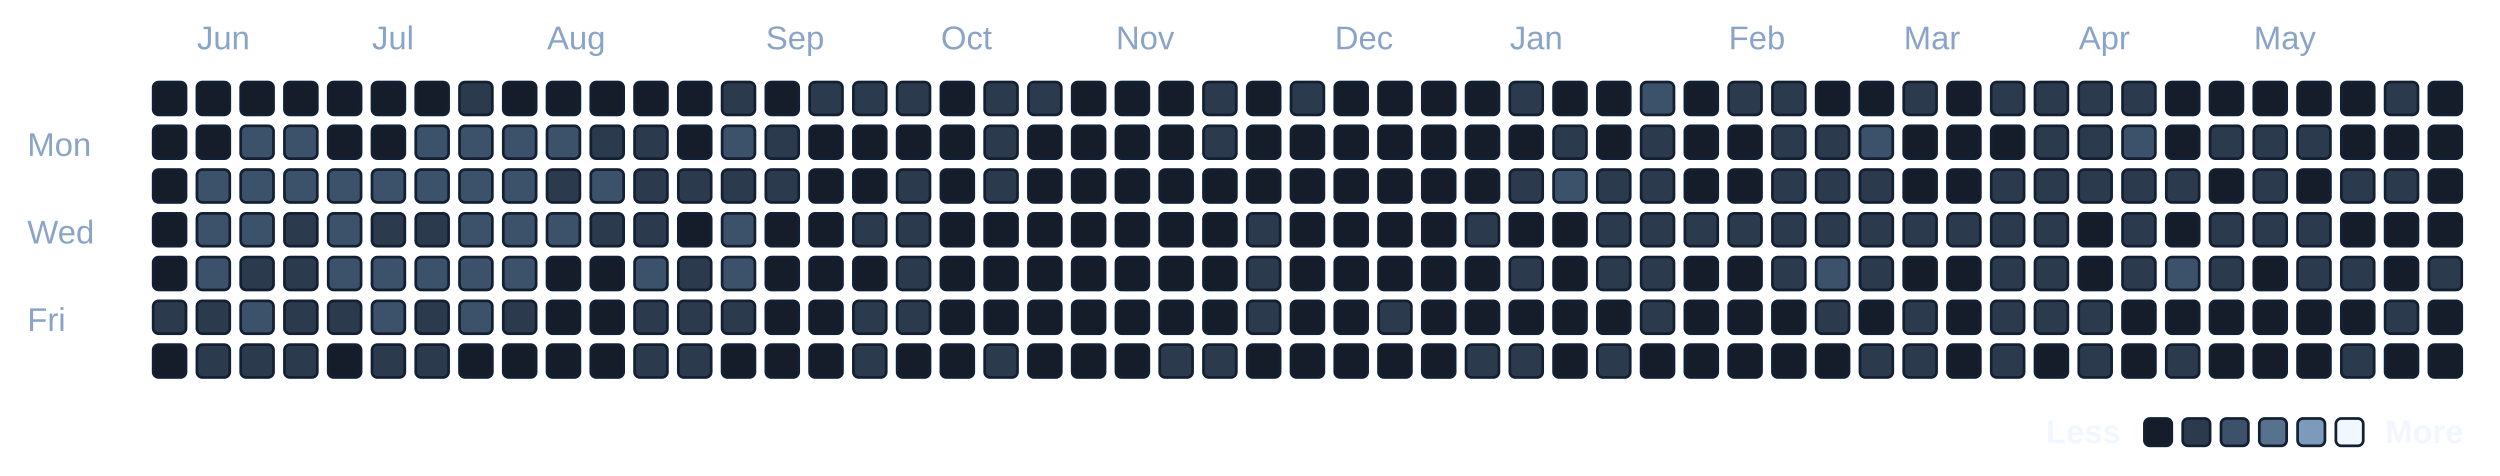
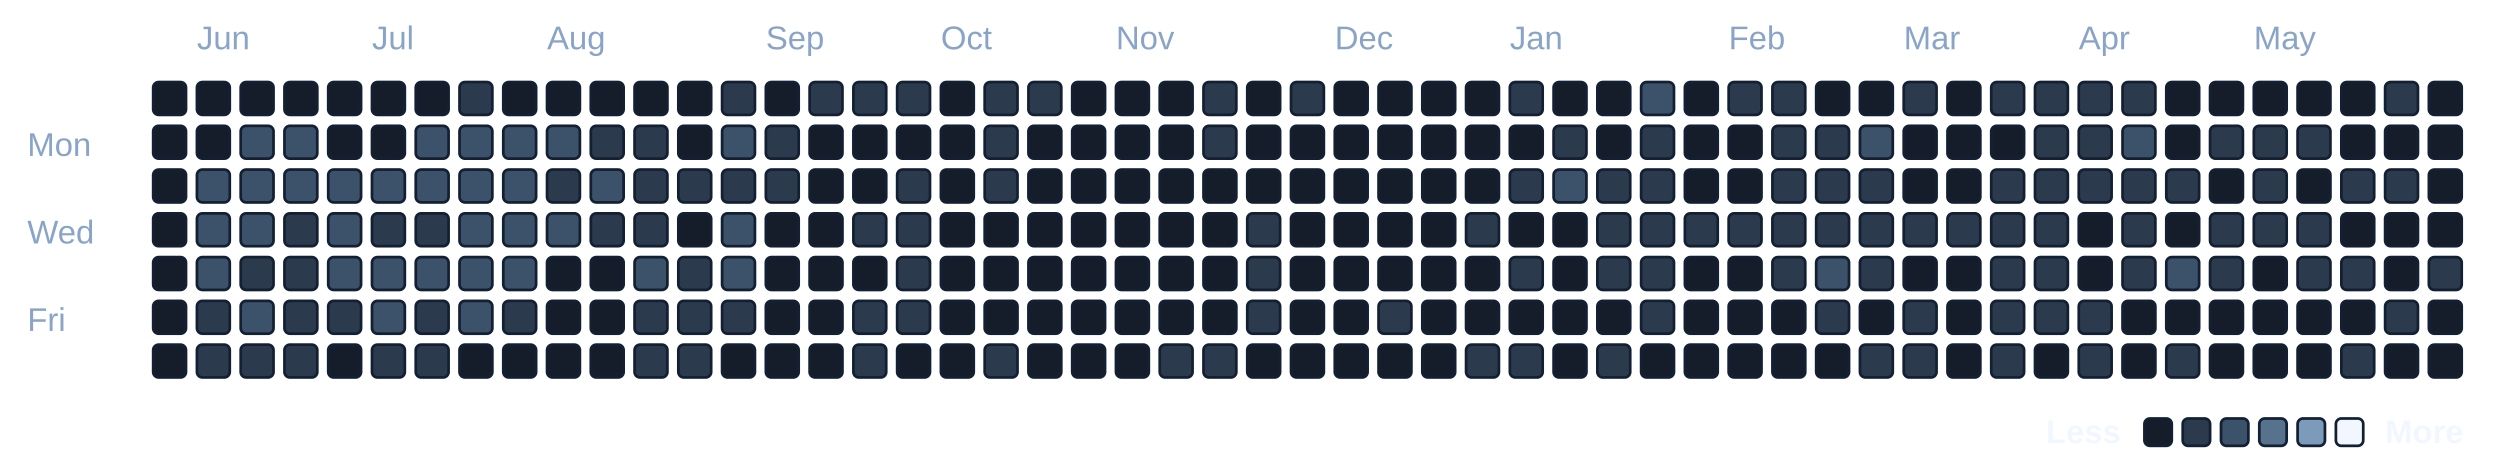
<svg xmlns="http://www.w3.org/2000/svg" baseProfile="tiny" height="174" version="1.2" width="914">
  <defs />
  <text fill="#8AA4C8" font-family="Segoe UI, Arial, sans-serif" font-size="12px" x="72" y="18">Jun</text>
  <text fill="#8AA4C8" font-family="Segoe UI, Arial, sans-serif" font-size="12px" x="136" y="18">Jul</text>
  <text fill="#8AA4C8" font-family="Segoe UI, Arial, sans-serif" font-size="12px" x="200" y="18">Aug</text>
  <text fill="#8AA4C8" font-family="Segoe UI, Arial, sans-serif" font-size="12px" x="280" y="18">Sep</text>
  <text fill="#8AA4C8" font-family="Segoe UI, Arial, sans-serif" font-size="12px" x="344" y="18">Oct</text>
  <text fill="#8AA4C8" font-family="Segoe UI, Arial, sans-serif" font-size="12px" x="408" y="18">Nov</text>
  <text fill="#8AA4C8" font-family="Segoe UI, Arial, sans-serif" font-size="12px" x="488" y="18">Dec</text>
  <text fill="#8AA4C8" font-family="Segoe UI, Arial, sans-serif" font-size="12px" x="552" y="18">Jan</text>
  <text fill="#8AA4C8" font-family="Segoe UI, Arial, sans-serif" font-size="12px" x="632" y="18">Feb</text>
  <text fill="#8AA4C8" font-family="Segoe UI, Arial, sans-serif" font-size="12px" x="696" y="18">Mar</text>
  <text fill="#8AA4C8" font-family="Segoe UI, Arial, sans-serif" font-size="12px" x="760" y="18">Apr</text>
  <text fill="#8AA4C8" font-family="Segoe UI, Arial, sans-serif" font-size="12px" x="824" y="18">May</text>
  <text fill="#8AA4C8" font-family="Segoe UI, Arial, sans-serif" font-size="12px" x="10" y="57">Mon</text>
  <text fill="#8AA4C8" font-family="Segoe UI, Arial, sans-serif" font-size="12px" x="10" y="89">Wed</text>
  <text fill="#8AA4C8" font-family="Segoe UI, Arial, sans-serif" font-size="12px" x="10" y="121">Fri</text>
  <rect fill="#151D2B" height="12" rx="2" ry="2" stroke="#132033" stroke-width="1" width="12" x="56" y="30" />
  <rect fill="#151D2B" height="12" rx="2" ry="2" stroke="#132033" stroke-width="1" width="12" x="56" y="46" />
  <rect fill="#151D2B" height="12" rx="2" ry="2" stroke="#132033" stroke-width="1" width="12" x="56" y="62" />
  <rect fill="#151D2B" height="12" rx="2" ry="2" stroke="#132033" stroke-width="1" width="12" x="56" y="78" />
  <rect fill="#151D2B" height="12" rx="2" ry="2" stroke="#132033" stroke-width="1" width="12" x="56" y="94" />
-   <rect fill="#2B3A4C" height="12" rx="2" ry="2" stroke="#132033" stroke-width="1" width="12" x="56" y="110" />
+   <rect fill="#151D2B" height="12" rx="2" ry="2" stroke="#132033" stroke-width="1" width="12" x="56" y="110" />
  <rect fill="#151D2B" height="12" rx="2" ry="2" stroke="#132033" stroke-width="1" width="12" x="56" y="126" />
  <rect fill="#151D2B" height="12" rx="2" ry="2" stroke="#132033" stroke-width="1" width="12" x="72" y="30" />
  <rect fill="#151D2B" height="12" rx="2" ry="2" stroke="#132033" stroke-width="1" width="12" x="72" y="46" />
  <rect fill="#3C526A" height="12" rx="2" ry="2" stroke="#132033" stroke-width="1" width="12" x="72" y="62" />
  <rect fill="#3C526A" height="12" rx="2" ry="2" stroke="#132033" stroke-width="1" width="12" x="72" y="78" />
  <rect fill="#3C526A" height="12" rx="2" ry="2" stroke="#132033" stroke-width="1" width="12" x="72" y="94" />
  <rect fill="#2B3A4C" height="12" rx="2" ry="2" stroke="#132033" stroke-width="1" width="12" x="72" y="110" />
  <rect fill="#2B3A4C" height="12" rx="2" ry="2" stroke="#132033" stroke-width="1" width="12" x="72" y="126" />
  <rect fill="#151D2B" height="12" rx="2" ry="2" stroke="#132033" stroke-width="1" width="12" x="88" y="30" />
  <rect fill="#3C526A" height="12" rx="2" ry="2" stroke="#132033" stroke-width="1" width="12" x="88" y="46" />
  <rect fill="#3C526A" height="12" rx="2" ry="2" stroke="#132033" stroke-width="1" width="12" x="88" y="62" />
  <rect fill="#3C526A" height="12" rx="2" ry="2" stroke="#132033" stroke-width="1" width="12" x="88" y="78" />
  <rect fill="#2B3A4C" height="12" rx="2" ry="2" stroke="#132033" stroke-width="1" width="12" x="88" y="94" />
  <rect fill="#3C526A" height="12" rx="2" ry="2" stroke="#132033" stroke-width="1" width="12" x="88" y="110" />
  <rect fill="#2B3A4C" height="12" rx="2" ry="2" stroke="#132033" stroke-width="1" width="12" x="88" y="126" />
  <rect fill="#151D2B" height="12" rx="2" ry="2" stroke="#132033" stroke-width="1" width="12" x="104" y="30" />
  <rect fill="#3C526A" height="12" rx="2" ry="2" stroke="#132033" stroke-width="1" width="12" x="104" y="46" />
  <rect fill="#3C526A" height="12" rx="2" ry="2" stroke="#132033" stroke-width="1" width="12" x="104" y="62" />
  <rect fill="#2B3A4C" height="12" rx="2" ry="2" stroke="#132033" stroke-width="1" width="12" x="104" y="78" />
  <rect fill="#2B3A4C" height="12" rx="2" ry="2" stroke="#132033" stroke-width="1" width="12" x="104" y="94" />
  <rect fill="#2B3A4C" height="12" rx="2" ry="2" stroke="#132033" stroke-width="1" width="12" x="104" y="110" />
  <rect fill="#2B3A4C" height="12" rx="2" ry="2" stroke="#132033" stroke-width="1" width="12" x="104" y="126" />
  <rect fill="#151D2B" height="12" rx="2" ry="2" stroke="#132033" stroke-width="1" width="12" x="120" y="30" />
  <rect fill="#151D2B" height="12" rx="2" ry="2" stroke="#132033" stroke-width="1" width="12" x="120" y="46" />
  <rect fill="#3C526A" height="12" rx="2" ry="2" stroke="#132033" stroke-width="1" width="12" x="120" y="62" />
  <rect fill="#3C526A" height="12" rx="2" ry="2" stroke="#132033" stroke-width="1" width="12" x="120" y="78" />
  <rect fill="#3C526A" height="12" rx="2" ry="2" stroke="#132033" stroke-width="1" width="12" x="120" y="94" />
  <rect fill="#2B3A4C" height="12" rx="2" ry="2" stroke="#132033" stroke-width="1" width="12" x="120" y="110" />
  <rect fill="#151D2B" height="12" rx="2" ry="2" stroke="#132033" stroke-width="1" width="12" x="120" y="126" />
  <rect fill="#151D2B" height="12" rx="2" ry="2" stroke="#132033" stroke-width="1" width="12" x="136" y="30" />
  <rect fill="#151D2B" height="12" rx="2" ry="2" stroke="#132033" stroke-width="1" width="12" x="136" y="46" />
  <rect fill="#3C526A" height="12" rx="2" ry="2" stroke="#132033" stroke-width="1" width="12" x="136" y="62" />
  <rect fill="#2B3A4C" height="12" rx="2" ry="2" stroke="#132033" stroke-width="1" width="12" x="136" y="78" />
  <rect fill="#3C526A" height="12" rx="2" ry="2" stroke="#132033" stroke-width="1" width="12" x="136" y="94" />
  <rect fill="#3C526A" height="12" rx="2" ry="2" stroke="#132033" stroke-width="1" width="12" x="136" y="110" />
  <rect fill="#2B3A4C" height="12" rx="2" ry="2" stroke="#132033" stroke-width="1" width="12" x="136" y="126" />
  <rect fill="#151D2B" height="12" rx="2" ry="2" stroke="#132033" stroke-width="1" width="12" x="152" y="30" />
  <rect fill="#3C526A" height="12" rx="2" ry="2" stroke="#132033" stroke-width="1" width="12" x="152" y="46" />
  <rect fill="#3C526A" height="12" rx="2" ry="2" stroke="#132033" stroke-width="1" width="12" x="152" y="62" />
  <rect fill="#2B3A4C" height="12" rx="2" ry="2" stroke="#132033" stroke-width="1" width="12" x="152" y="78" />
  <rect fill="#3C526A" height="12" rx="2" ry="2" stroke="#132033" stroke-width="1" width="12" x="152" y="94" />
  <rect fill="#2B3A4C" height="12" rx="2" ry="2" stroke="#132033" stroke-width="1" width="12" x="152" y="110" />
  <rect fill="#2B3A4C" height="12" rx="2" ry="2" stroke="#132033" stroke-width="1" width="12" x="152" y="126" />
  <rect fill="#2B3A4C" height="12" rx="2" ry="2" stroke="#132033" stroke-width="1" width="12" x="168" y="30" />
  <rect fill="#3C526A" height="12" rx="2" ry="2" stroke="#132033" stroke-width="1" width="12" x="168" y="46" />
  <rect fill="#3C526A" height="12" rx="2" ry="2" stroke="#132033" stroke-width="1" width="12" x="168" y="62" />
  <rect fill="#3C526A" height="12" rx="2" ry="2" stroke="#132033" stroke-width="1" width="12" x="168" y="78" />
  <rect fill="#3C526A" height="12" rx="2" ry="2" stroke="#132033" stroke-width="1" width="12" x="168" y="94" />
  <rect fill="#3C526A" height="12" rx="2" ry="2" stroke="#132033" stroke-width="1" width="12" x="168" y="110" />
  <rect fill="#151D2B" height="12" rx="2" ry="2" stroke="#132033" stroke-width="1" width="12" x="168" y="126" />
  <rect fill="#151D2B" height="12" rx="2" ry="2" stroke="#132033" stroke-width="1" width="12" x="184" y="30" />
  <rect fill="#3C526A" height="12" rx="2" ry="2" stroke="#132033" stroke-width="1" width="12" x="184" y="46" />
  <rect fill="#3C526A" height="12" rx="2" ry="2" stroke="#132033" stroke-width="1" width="12" x="184" y="62" />
  <rect fill="#3C526A" height="12" rx="2" ry="2" stroke="#132033" stroke-width="1" width="12" x="184" y="78" />
  <rect fill="#3C526A" height="12" rx="2" ry="2" stroke="#132033" stroke-width="1" width="12" x="184" y="94" />
  <rect fill="#2B3A4C" height="12" rx="2" ry="2" stroke="#132033" stroke-width="1" width="12" x="184" y="110" />
  <rect fill="#151D2B" height="12" rx="2" ry="2" stroke="#132033" stroke-width="1" width="12" x="184" y="126" />
  <rect fill="#151D2B" height="12" rx="2" ry="2" stroke="#132033" stroke-width="1" width="12" x="200" y="30" />
  <rect fill="#3C526A" height="12" rx="2" ry="2" stroke="#132033" stroke-width="1" width="12" x="200" y="46" />
  <rect fill="#2B3A4C" height="12" rx="2" ry="2" stroke="#132033" stroke-width="1" width="12" x="200" y="62" />
  <rect fill="#3C526A" height="12" rx="2" ry="2" stroke="#132033" stroke-width="1" width="12" x="200" y="78" />
  <rect fill="#151D2B" height="12" rx="2" ry="2" stroke="#132033" stroke-width="1" width="12" x="200" y="94" />
  <rect fill="#151D2B" height="12" rx="2" ry="2" stroke="#132033" stroke-width="1" width="12" x="200" y="110" />
  <rect fill="#151D2B" height="12" rx="2" ry="2" stroke="#132033" stroke-width="1" width="12" x="200" y="126" />
  <rect fill="#151D2B" height="12" rx="2" ry="2" stroke="#132033" stroke-width="1" width="12" x="216" y="30" />
  <rect fill="#2B3A4C" height="12" rx="2" ry="2" stroke="#132033" stroke-width="1" width="12" x="216" y="46" />
  <rect fill="#3C526A" height="12" rx="2" ry="2" stroke="#132033" stroke-width="1" width="12" x="216" y="62" />
  <rect fill="#2B3A4C" height="12" rx="2" ry="2" stroke="#132033" stroke-width="1" width="12" x="216" y="78" />
  <rect fill="#151D2B" height="12" rx="2" ry="2" stroke="#132033" stroke-width="1" width="12" x="216" y="94" />
  <rect fill="#151D2B" height="12" rx="2" ry="2" stroke="#132033" stroke-width="1" width="12" x="216" y="110" />
  <rect fill="#151D2B" height="12" rx="2" ry="2" stroke="#132033" stroke-width="1" width="12" x="216" y="126" />
  <rect fill="#151D2B" height="12" rx="2" ry="2" stroke="#132033" stroke-width="1" width="12" x="232" y="30" />
  <rect fill="#2B3A4C" height="12" rx="2" ry="2" stroke="#132033" stroke-width="1" width="12" x="232" y="46" />
  <rect fill="#2B3A4C" height="12" rx="2" ry="2" stroke="#132033" stroke-width="1" width="12" x="232" y="62" />
  <rect fill="#2B3A4C" height="12" rx="2" ry="2" stroke="#132033" stroke-width="1" width="12" x="232" y="78" />
  <rect fill="#3C526A" height="12" rx="2" ry="2" stroke="#132033" stroke-width="1" width="12" x="232" y="94" />
  <rect fill="#2B3A4C" height="12" rx="2" ry="2" stroke="#132033" stroke-width="1" width="12" x="232" y="110" />
  <rect fill="#2B3A4C" height="12" rx="2" ry="2" stroke="#132033" stroke-width="1" width="12" x="232" y="126" />
  <rect fill="#151D2B" height="12" rx="2" ry="2" stroke="#132033" stroke-width="1" width="12" x="248" y="30" />
  <rect fill="#151D2B" height="12" rx="2" ry="2" stroke="#132033" stroke-width="1" width="12" x="248" y="46" />
  <rect fill="#2B3A4C" height="12" rx="2" ry="2" stroke="#132033" stroke-width="1" width="12" x="248" y="62" />
  <rect fill="#151D2B" height="12" rx="2" ry="2" stroke="#132033" stroke-width="1" width="12" x="248" y="78" />
  <rect fill="#2B3A4C" height="12" rx="2" ry="2" stroke="#132033" stroke-width="1" width="12" x="248" y="94" />
  <rect fill="#2B3A4C" height="12" rx="2" ry="2" stroke="#132033" stroke-width="1" width="12" x="248" y="110" />
  <rect fill="#2B3A4C" height="12" rx="2" ry="2" stroke="#132033" stroke-width="1" width="12" x="248" y="126" />
  <rect fill="#2B3A4C" height="12" rx="2" ry="2" stroke="#132033" stroke-width="1" width="12" x="264" y="30" />
  <rect fill="#3C526A" height="12" rx="2" ry="2" stroke="#132033" stroke-width="1" width="12" x="264" y="46" />
  <rect fill="#2B3A4C" height="12" rx="2" ry="2" stroke="#132033" stroke-width="1" width="12" x="264" y="62" />
  <rect fill="#3C526A" height="12" rx="2" ry="2" stroke="#132033" stroke-width="1" width="12" x="264" y="78" />
  <rect fill="#3C526A" height="12" rx="2" ry="2" stroke="#132033" stroke-width="1" width="12" x="264" y="94" />
  <rect fill="#2B3A4C" height="12" rx="2" ry="2" stroke="#132033" stroke-width="1" width="12" x="264" y="110" />
  <rect fill="#151D2B" height="12" rx="2" ry="2" stroke="#132033" stroke-width="1" width="12" x="264" y="126" />
  <rect fill="#151D2B" height="12" rx="2" ry="2" stroke="#132033" stroke-width="1" width="12" x="280" y="30" />
  <rect fill="#2B3A4C" height="12" rx="2" ry="2" stroke="#132033" stroke-width="1" width="12" x="280" y="46" />
  <rect fill="#2B3A4C" height="12" rx="2" ry="2" stroke="#132033" stroke-width="1" width="12" x="280" y="62" />
  <rect fill="#151D2B" height="12" rx="2" ry="2" stroke="#132033" stroke-width="1" width="12" x="280" y="78" />
  <rect fill="#151D2B" height="12" rx="2" ry="2" stroke="#132033" stroke-width="1" width="12" x="280" y="94" />
  <rect fill="#151D2B" height="12" rx="2" ry="2" stroke="#132033" stroke-width="1" width="12" x="280" y="110" />
  <rect fill="#151D2B" height="12" rx="2" ry="2" stroke="#132033" stroke-width="1" width="12" x="280" y="126" />
  <rect fill="#2B3A4C" height="12" rx="2" ry="2" stroke="#132033" stroke-width="1" width="12" x="296" y="30" />
  <rect fill="#151D2B" height="12" rx="2" ry="2" stroke="#132033" stroke-width="1" width="12" x="296" y="46" />
  <rect fill="#151D2B" height="12" rx="2" ry="2" stroke="#132033" stroke-width="1" width="12" x="296" y="62" />
  <rect fill="#151D2B" height="12" rx="2" ry="2" stroke="#132033" stroke-width="1" width="12" x="296" y="78" />
  <rect fill="#151D2B" height="12" rx="2" ry="2" stroke="#132033" stroke-width="1" width="12" x="296" y="94" />
  <rect fill="#151D2B" height="12" rx="2" ry="2" stroke="#132033" stroke-width="1" width="12" x="296" y="110" />
  <rect fill="#151D2B" height="12" rx="2" ry="2" stroke="#132033" stroke-width="1" width="12" x="296" y="126" />
  <rect fill="#2B3A4C" height="12" rx="2" ry="2" stroke="#132033" stroke-width="1" width="12" x="312" y="30" />
  <rect fill="#151D2B" height="12" rx="2" ry="2" stroke="#132033" stroke-width="1" width="12" x="312" y="46" />
  <rect fill="#151D2B" height="12" rx="2" ry="2" stroke="#132033" stroke-width="1" width="12" x="312" y="62" />
  <rect fill="#2B3A4C" height="12" rx="2" ry="2" stroke="#132033" stroke-width="1" width="12" x="312" y="78" />
  <rect fill="#151D2B" height="12" rx="2" ry="2" stroke="#132033" stroke-width="1" width="12" x="312" y="94" />
  <rect fill="#2B3A4C" height="12" rx="2" ry="2" stroke="#132033" stroke-width="1" width="12" x="312" y="110" />
  <rect fill="#2B3A4C" height="12" rx="2" ry="2" stroke="#132033" stroke-width="1" width="12" x="312" y="126" />
  <rect fill="#2B3A4C" height="12" rx="2" ry="2" stroke="#132033" stroke-width="1" width="12" x="328" y="30" />
  <rect fill="#151D2B" height="12" rx="2" ry="2" stroke="#132033" stroke-width="1" width="12" x="328" y="46" />
  <rect fill="#2B3A4C" height="12" rx="2" ry="2" stroke="#132033" stroke-width="1" width="12" x="328" y="62" />
  <rect fill="#2B3A4C" height="12" rx="2" ry="2" stroke="#132033" stroke-width="1" width="12" x="328" y="78" />
  <rect fill="#2B3A4C" height="12" rx="2" ry="2" stroke="#132033" stroke-width="1" width="12" x="328" y="94" />
  <rect fill="#2B3A4C" height="12" rx="2" ry="2" stroke="#132033" stroke-width="1" width="12" x="328" y="110" />
  <rect fill="#151D2B" height="12" rx="2" ry="2" stroke="#132033" stroke-width="1" width="12" x="328" y="126" />
  <rect fill="#151D2B" height="12" rx="2" ry="2" stroke="#132033" stroke-width="1" width="12" x="344" y="30" />
  <rect fill="#151D2B" height="12" rx="2" ry="2" stroke="#132033" stroke-width="1" width="12" x="344" y="46" />
  <rect fill="#151D2B" height="12" rx="2" ry="2" stroke="#132033" stroke-width="1" width="12" x="344" y="62" />
  <rect fill="#151D2B" height="12" rx="2" ry="2" stroke="#132033" stroke-width="1" width="12" x="344" y="78" />
  <rect fill="#151D2B" height="12" rx="2" ry="2" stroke="#132033" stroke-width="1" width="12" x="344" y="94" />
  <rect fill="#151D2B" height="12" rx="2" ry="2" stroke="#132033" stroke-width="1" width="12" x="344" y="110" />
  <rect fill="#151D2B" height="12" rx="2" ry="2" stroke="#132033" stroke-width="1" width="12" x="344" y="126" />
  <rect fill="#2B3A4C" height="12" rx="2" ry="2" stroke="#132033" stroke-width="1" width="12" x="360" y="30" />
  <rect fill="#2B3A4C" height="12" rx="2" ry="2" stroke="#132033" stroke-width="1" width="12" x="360" y="46" />
  <rect fill="#2B3A4C" height="12" rx="2" ry="2" stroke="#132033" stroke-width="1" width="12" x="360" y="62" />
  <rect fill="#151D2B" height="12" rx="2" ry="2" stroke="#132033" stroke-width="1" width="12" x="360" y="78" />
  <rect fill="#151D2B" height="12" rx="2" ry="2" stroke="#132033" stroke-width="1" width="12" x="360" y="94" />
  <rect fill="#151D2B" height="12" rx="2" ry="2" stroke="#132033" stroke-width="1" width="12" x="360" y="110" />
  <rect fill="#2B3A4C" height="12" rx="2" ry="2" stroke="#132033" stroke-width="1" width="12" x="360" y="126" />
  <rect fill="#2B3A4C" height="12" rx="2" ry="2" stroke="#132033" stroke-width="1" width="12" x="376" y="30" />
  <rect fill="#151D2B" height="12" rx="2" ry="2" stroke="#132033" stroke-width="1" width="12" x="376" y="46" />
  <rect fill="#151D2B" height="12" rx="2" ry="2" stroke="#132033" stroke-width="1" width="12" x="376" y="62" />
  <rect fill="#151D2B" height="12" rx="2" ry="2" stroke="#132033" stroke-width="1" width="12" x="376" y="78" />
  <rect fill="#151D2B" height="12" rx="2" ry="2" stroke="#132033" stroke-width="1" width="12" x="376" y="94" />
  <rect fill="#151D2B" height="12" rx="2" ry="2" stroke="#132033" stroke-width="1" width="12" x="376" y="110" />
  <rect fill="#151D2B" height="12" rx="2" ry="2" stroke="#132033" stroke-width="1" width="12" x="376" y="126" />
  <rect fill="#151D2B" height="12" rx="2" ry="2" stroke="#132033" stroke-width="1" width="12" x="392" y="30" />
  <rect fill="#151D2B" height="12" rx="2" ry="2" stroke="#132033" stroke-width="1" width="12" x="392" y="46" />
  <rect fill="#151D2B" height="12" rx="2" ry="2" stroke="#132033" stroke-width="1" width="12" x="392" y="62" />
  <rect fill="#151D2B" height="12" rx="2" ry="2" stroke="#132033" stroke-width="1" width="12" x="392" y="78" />
  <rect fill="#151D2B" height="12" rx="2" ry="2" stroke="#132033" stroke-width="1" width="12" x="392" y="94" />
  <rect fill="#151D2B" height="12" rx="2" ry="2" stroke="#132033" stroke-width="1" width="12" x="392" y="110" />
  <rect fill="#151D2B" height="12" rx="2" ry="2" stroke="#132033" stroke-width="1" width="12" x="392" y="126" />
  <rect fill="#151D2B" height="12" rx="2" ry="2" stroke="#132033" stroke-width="1" width="12" x="408" y="30" />
  <rect fill="#151D2B" height="12" rx="2" ry="2" stroke="#132033" stroke-width="1" width="12" x="408" y="46" />
  <rect fill="#151D2B" height="12" rx="2" ry="2" stroke="#132033" stroke-width="1" width="12" x="408" y="62" />
  <rect fill="#151D2B" height="12" rx="2" ry="2" stroke="#132033" stroke-width="1" width="12" x="408" y="78" />
  <rect fill="#151D2B" height="12" rx="2" ry="2" stroke="#132033" stroke-width="1" width="12" x="408" y="94" />
  <rect fill="#151D2B" height="12" rx="2" ry="2" stroke="#132033" stroke-width="1" width="12" x="408" y="110" />
  <rect fill="#151D2B" height="12" rx="2" ry="2" stroke="#132033" stroke-width="1" width="12" x="408" y="126" />
  <rect fill="#151D2B" height="12" rx="2" ry="2" stroke="#132033" stroke-width="1" width="12" x="424" y="30" />
  <rect fill="#151D2B" height="12" rx="2" ry="2" stroke="#132033" stroke-width="1" width="12" x="424" y="46" />
  <rect fill="#151D2B" height="12" rx="2" ry="2" stroke="#132033" stroke-width="1" width="12" x="424" y="62" />
  <rect fill="#151D2B" height="12" rx="2" ry="2" stroke="#132033" stroke-width="1" width="12" x="424" y="78" />
  <rect fill="#151D2B" height="12" rx="2" ry="2" stroke="#132033" stroke-width="1" width="12" x="424" y="94" />
  <rect fill="#151D2B" height="12" rx="2" ry="2" stroke="#132033" stroke-width="1" width="12" x="424" y="110" />
  <rect fill="#2B3A4C" height="12" rx="2" ry="2" stroke="#132033" stroke-width="1" width="12" x="424" y="126" />
  <rect fill="#2B3A4C" height="12" rx="2" ry="2" stroke="#132033" stroke-width="1" width="12" x="440" y="30" />
  <rect fill="#2B3A4C" height="12" rx="2" ry="2" stroke="#132033" stroke-width="1" width="12" x="440" y="46" />
  <rect fill="#151D2B" height="12" rx="2" ry="2" stroke="#132033" stroke-width="1" width="12" x="440" y="62" />
  <rect fill="#151D2B" height="12" rx="2" ry="2" stroke="#132033" stroke-width="1" width="12" x="440" y="78" />
  <rect fill="#151D2B" height="12" rx="2" ry="2" stroke="#132033" stroke-width="1" width="12" x="440" y="94" />
  <rect fill="#151D2B" height="12" rx="2" ry="2" stroke="#132033" stroke-width="1" width="12" x="440" y="110" />
  <rect fill="#2B3A4C" height="12" rx="2" ry="2" stroke="#132033" stroke-width="1" width="12" x="440" y="126" />
  <rect fill="#151D2B" height="12" rx="2" ry="2" stroke="#132033" stroke-width="1" width="12" x="456" y="30" />
  <rect fill="#151D2B" height="12" rx="2" ry="2" stroke="#132033" stroke-width="1" width="12" x="456" y="46" />
  <rect fill="#151D2B" height="12" rx="2" ry="2" stroke="#132033" stroke-width="1" width="12" x="456" y="62" />
  <rect fill="#2B3A4C" height="12" rx="2" ry="2" stroke="#132033" stroke-width="1" width="12" x="456" y="78" />
  <rect fill="#2B3A4C" height="12" rx="2" ry="2" stroke="#132033" stroke-width="1" width="12" x="456" y="94" />
  <rect fill="#2B3A4C" height="12" rx="2" ry="2" stroke="#132033" stroke-width="1" width="12" x="456" y="110" />
  <rect fill="#151D2B" height="12" rx="2" ry="2" stroke="#132033" stroke-width="1" width="12" x="456" y="126" />
  <rect fill="#2B3A4C" height="12" rx="2" ry="2" stroke="#132033" stroke-width="1" width="12" x="472" y="30" />
  <rect fill="#151D2B" height="12" rx="2" ry="2" stroke="#132033" stroke-width="1" width="12" x="472" y="46" />
  <rect fill="#151D2B" height="12" rx="2" ry="2" stroke="#132033" stroke-width="1" width="12" x="472" y="62" />
  <rect fill="#151D2B" height="12" rx="2" ry="2" stroke="#132033" stroke-width="1" width="12" x="472" y="78" />
  <rect fill="#151D2B" height="12" rx="2" ry="2" stroke="#132033" stroke-width="1" width="12" x="472" y="94" />
  <rect fill="#151D2B" height="12" rx="2" ry="2" stroke="#132033" stroke-width="1" width="12" x="472" y="110" />
  <rect fill="#151D2B" height="12" rx="2" ry="2" stroke="#132033" stroke-width="1" width="12" x="472" y="126" />
  <rect fill="#151D2B" height="12" rx="2" ry="2" stroke="#132033" stroke-width="1" width="12" x="488" y="30" />
  <rect fill="#151D2B" height="12" rx="2" ry="2" stroke="#132033" stroke-width="1" width="12" x="488" y="46" />
  <rect fill="#151D2B" height="12" rx="2" ry="2" stroke="#132033" stroke-width="1" width="12" x="488" y="62" />
  <rect fill="#151D2B" height="12" rx="2" ry="2" stroke="#132033" stroke-width="1" width="12" x="488" y="78" />
  <rect fill="#151D2B" height="12" rx="2" ry="2" stroke="#132033" stroke-width="1" width="12" x="488" y="94" />
  <rect fill="#151D2B" height="12" rx="2" ry="2" stroke="#132033" stroke-width="1" width="12" x="488" y="110" />
  <rect fill="#151D2B" height="12" rx="2" ry="2" stroke="#132033" stroke-width="1" width="12" x="488" y="126" />
  <rect fill="#151D2B" height="12" rx="2" ry="2" stroke="#132033" stroke-width="1" width="12" x="504" y="30" />
  <rect fill="#151D2B" height="12" rx="2" ry="2" stroke="#132033" stroke-width="1" width="12" x="504" y="46" />
  <rect fill="#151D2B" height="12" rx="2" ry="2" stroke="#132033" stroke-width="1" width="12" x="504" y="62" />
  <rect fill="#151D2B" height="12" rx="2" ry="2" stroke="#132033" stroke-width="1" width="12" x="504" y="78" />
  <rect fill="#151D2B" height="12" rx="2" ry="2" stroke="#132033" stroke-width="1" width="12" x="504" y="94" />
  <rect fill="#2B3A4C" height="12" rx="2" ry="2" stroke="#132033" stroke-width="1" width="12" x="504" y="110" />
  <rect fill="#151D2B" height="12" rx="2" ry="2" stroke="#132033" stroke-width="1" width="12" x="504" y="126" />
  <rect fill="#151D2B" height="12" rx="2" ry="2" stroke="#132033" stroke-width="1" width="12" x="520" y="30" />
  <rect fill="#151D2B" height="12" rx="2" ry="2" stroke="#132033" stroke-width="1" width="12" x="520" y="46" />
  <rect fill="#151D2B" height="12" rx="2" ry="2" stroke="#132033" stroke-width="1" width="12" x="520" y="62" />
  <rect fill="#151D2B" height="12" rx="2" ry="2" stroke="#132033" stroke-width="1" width="12" x="520" y="78" />
  <rect fill="#151D2B" height="12" rx="2" ry="2" stroke="#132033" stroke-width="1" width="12" x="520" y="94" />
  <rect fill="#151D2B" height="12" rx="2" ry="2" stroke="#132033" stroke-width="1" width="12" x="520" y="110" />
  <rect fill="#151D2B" height="12" rx="2" ry="2" stroke="#132033" stroke-width="1" width="12" x="520" y="126" />
  <rect fill="#151D2B" height="12" rx="2" ry="2" stroke="#132033" stroke-width="1" width="12" x="536" y="30" />
  <rect fill="#151D2B" height="12" rx="2" ry="2" stroke="#132033" stroke-width="1" width="12" x="536" y="46" />
  <rect fill="#151D2B" height="12" rx="2" ry="2" stroke="#132033" stroke-width="1" width="12" x="536" y="62" />
  <rect fill="#2B3A4C" height="12" rx="2" ry="2" stroke="#132033" stroke-width="1" width="12" x="536" y="78" />
  <rect fill="#151D2B" height="12" rx="2" ry="2" stroke="#132033" stroke-width="1" width="12" x="536" y="94" />
  <rect fill="#151D2B" height="12" rx="2" ry="2" stroke="#132033" stroke-width="1" width="12" x="536" y="110" />
  <rect fill="#2B3A4C" height="12" rx="2" ry="2" stroke="#132033" stroke-width="1" width="12" x="536" y="126" />
  <rect fill="#2B3A4C" height="12" rx="2" ry="2" stroke="#132033" stroke-width="1" width="12" x="552" y="30" />
  <rect fill="#151D2B" height="12" rx="2" ry="2" stroke="#132033" stroke-width="1" width="12" x="552" y="46" />
  <rect fill="#2B3A4C" height="12" rx="2" ry="2" stroke="#132033" stroke-width="1" width="12" x="552" y="62" />
  <rect fill="#151D2B" height="12" rx="2" ry="2" stroke="#132033" stroke-width="1" width="12" x="552" y="78" />
  <rect fill="#2B3A4C" height="12" rx="2" ry="2" stroke="#132033" stroke-width="1" width="12" x="552" y="94" />
  <rect fill="#151D2B" height="12" rx="2" ry="2" stroke="#132033" stroke-width="1" width="12" x="552" y="110" />
  <rect fill="#2B3A4C" height="12" rx="2" ry="2" stroke="#132033" stroke-width="1" width="12" x="552" y="126" />
  <rect fill="#151D2B" height="12" rx="2" ry="2" stroke="#132033" stroke-width="1" width="12" x="568" y="30" />
  <rect fill="#2B3A4C" height="12" rx="2" ry="2" stroke="#132033" stroke-width="1" width="12" x="568" y="46" />
  <rect fill="#3C526A" height="12" rx="2" ry="2" stroke="#132033" stroke-width="1" width="12" x="568" y="62" />
  <rect fill="#151D2B" height="12" rx="2" ry="2" stroke="#132033" stroke-width="1" width="12" x="568" y="78" />
  <rect fill="#151D2B" height="12" rx="2" ry="2" stroke="#132033" stroke-width="1" width="12" x="568" y="94" />
  <rect fill="#151D2B" height="12" rx="2" ry="2" stroke="#132033" stroke-width="1" width="12" x="568" y="110" />
  <rect fill="#151D2B" height="12" rx="2" ry="2" stroke="#132033" stroke-width="1" width="12" x="568" y="126" />
  <rect fill="#151D2B" height="12" rx="2" ry="2" stroke="#132033" stroke-width="1" width="12" x="584" y="30" />
  <rect fill="#151D2B" height="12" rx="2" ry="2" stroke="#132033" stroke-width="1" width="12" x="584" y="46" />
  <rect fill="#2B3A4C" height="12" rx="2" ry="2" stroke="#132033" stroke-width="1" width="12" x="584" y="62" />
  <rect fill="#2B3A4C" height="12" rx="2" ry="2" stroke="#132033" stroke-width="1" width="12" x="584" y="78" />
  <rect fill="#2B3A4C" height="12" rx="2" ry="2" stroke="#132033" stroke-width="1" width="12" x="584" y="94" />
  <rect fill="#151D2B" height="12" rx="2" ry="2" stroke="#132033" stroke-width="1" width="12" x="584" y="110" />
  <rect fill="#2B3A4C" height="12" rx="2" ry="2" stroke="#132033" stroke-width="1" width="12" x="584" y="126" />
  <rect fill="#3C526A" height="12" rx="2" ry="2" stroke="#132033" stroke-width="1" width="12" x="600" y="30" />
  <rect fill="#2B3A4C" height="12" rx="2" ry="2" stroke="#132033" stroke-width="1" width="12" x="600" y="46" />
  <rect fill="#2B3A4C" height="12" rx="2" ry="2" stroke="#132033" stroke-width="1" width="12" x="600" y="62" />
  <rect fill="#2B3A4C" height="12" rx="2" ry="2" stroke="#132033" stroke-width="1" width="12" x="600" y="78" />
  <rect fill="#2B3A4C" height="12" rx="2" ry="2" stroke="#132033" stroke-width="1" width="12" x="600" y="94" />
  <rect fill="#2B3A4C" height="12" rx="2" ry="2" stroke="#132033" stroke-width="1" width="12" x="600" y="110" />
  <rect fill="#151D2B" height="12" rx="2" ry="2" stroke="#132033" stroke-width="1" width="12" x="600" y="126" />
  <rect fill="#151D2B" height="12" rx="2" ry="2" stroke="#132033" stroke-width="1" width="12" x="616" y="30" />
  <rect fill="#151D2B" height="12" rx="2" ry="2" stroke="#132033" stroke-width="1" width="12" x="616" y="46" />
  <rect fill="#151D2B" height="12" rx="2" ry="2" stroke="#132033" stroke-width="1" width="12" x="616" y="62" />
  <rect fill="#2B3A4C" height="12" rx="2" ry="2" stroke="#132033" stroke-width="1" width="12" x="616" y="78" />
  <rect fill="#151D2B" height="12" rx="2" ry="2" stroke="#132033" stroke-width="1" width="12" x="616" y="94" />
  <rect fill="#151D2B" height="12" rx="2" ry="2" stroke="#132033" stroke-width="1" width="12" x="616" y="110" />
  <rect fill="#151D2B" height="12" rx="2" ry="2" stroke="#132033" stroke-width="1" width="12" x="616" y="126" />
  <rect fill="#2B3A4C" height="12" rx="2" ry="2" stroke="#132033" stroke-width="1" width="12" x="632" y="30" />
  <rect fill="#151D2B" height="12" rx="2" ry="2" stroke="#132033" stroke-width="1" width="12" x="632" y="46" />
  <rect fill="#151D2B" height="12" rx="2" ry="2" stroke="#132033" stroke-width="1" width="12" x="632" y="62" />
  <rect fill="#2B3A4C" height="12" rx="2" ry="2" stroke="#132033" stroke-width="1" width="12" x="632" y="78" />
  <rect fill="#151D2B" height="12" rx="2" ry="2" stroke="#132033" stroke-width="1" width="12" x="632" y="94" />
  <rect fill="#151D2B" height="12" rx="2" ry="2" stroke="#132033" stroke-width="1" width="12" x="632" y="110" />
  <rect fill="#151D2B" height="12" rx="2" ry="2" stroke="#132033" stroke-width="1" width="12" x="632" y="126" />
  <rect fill="#2B3A4C" height="12" rx="2" ry="2" stroke="#132033" stroke-width="1" width="12" x="648" y="30" />
  <rect fill="#2B3A4C" height="12" rx="2" ry="2" stroke="#132033" stroke-width="1" width="12" x="648" y="46" />
  <rect fill="#2B3A4C" height="12" rx="2" ry="2" stroke="#132033" stroke-width="1" width="12" x="648" y="62" />
  <rect fill="#2B3A4C" height="12" rx="2" ry="2" stroke="#132033" stroke-width="1" width="12" x="648" y="78" />
  <rect fill="#2B3A4C" height="12" rx="2" ry="2" stroke="#132033" stroke-width="1" width="12" x="648" y="94" />
  <rect fill="#151D2B" height="12" rx="2" ry="2" stroke="#132033" stroke-width="1" width="12" x="648" y="110" />
  <rect fill="#151D2B" height="12" rx="2" ry="2" stroke="#132033" stroke-width="1" width="12" x="648" y="126" />
  <rect fill="#151D2B" height="12" rx="2" ry="2" stroke="#132033" stroke-width="1" width="12" x="664" y="30" />
  <rect fill="#2B3A4C" height="12" rx="2" ry="2" stroke="#132033" stroke-width="1" width="12" x="664" y="46" />
  <rect fill="#2B3A4C" height="12" rx="2" ry="2" stroke="#132033" stroke-width="1" width="12" x="664" y="62" />
  <rect fill="#2B3A4C" height="12" rx="2" ry="2" stroke="#132033" stroke-width="1" width="12" x="664" y="78" />
  <rect fill="#3C526A" height="12" rx="2" ry="2" stroke="#132033" stroke-width="1" width="12" x="664" y="94" />
  <rect fill="#2B3A4C" height="12" rx="2" ry="2" stroke="#132033" stroke-width="1" width="12" x="664" y="110" />
  <rect fill="#151D2B" height="12" rx="2" ry="2" stroke="#132033" stroke-width="1" width="12" x="664" y="126" />
  <rect fill="#151D2B" height="12" rx="2" ry="2" stroke="#132033" stroke-width="1" width="12" x="680" y="30" />
  <rect fill="#3C526A" height="12" rx="2" ry="2" stroke="#132033" stroke-width="1" width="12" x="680" y="46" />
  <rect fill="#2B3A4C" height="12" rx="2" ry="2" stroke="#132033" stroke-width="1" width="12" x="680" y="62" />
  <rect fill="#2B3A4C" height="12" rx="2" ry="2" stroke="#132033" stroke-width="1" width="12" x="680" y="78" />
  <rect fill="#2B3A4C" height="12" rx="2" ry="2" stroke="#132033" stroke-width="1" width="12" x="680" y="94" />
  <rect fill="#151D2B" height="12" rx="2" ry="2" stroke="#132033" stroke-width="1" width="12" x="680" y="110" />
  <rect fill="#2B3A4C" height="12" rx="2" ry="2" stroke="#132033" stroke-width="1" width="12" x="680" y="126" />
  <rect fill="#2B3A4C" height="12" rx="2" ry="2" stroke="#132033" stroke-width="1" width="12" x="696" y="30" />
  <rect fill="#151D2B" height="12" rx="2" ry="2" stroke="#132033" stroke-width="1" width="12" x="696" y="46" />
  <rect fill="#151D2B" height="12" rx="2" ry="2" stroke="#132033" stroke-width="1" width="12" x="696" y="62" />
  <rect fill="#2B3A4C" height="12" rx="2" ry="2" stroke="#132033" stroke-width="1" width="12" x="696" y="78" />
  <rect fill="#151D2B" height="12" rx="2" ry="2" stroke="#132033" stroke-width="1" width="12" x="696" y="94" />
  <rect fill="#2B3A4C" height="12" rx="2" ry="2" stroke="#132033" stroke-width="1" width="12" x="696" y="110" />
  <rect fill="#2B3A4C" height="12" rx="2" ry="2" stroke="#132033" stroke-width="1" width="12" x="696" y="126" />
  <rect fill="#151D2B" height="12" rx="2" ry="2" stroke="#132033" stroke-width="1" width="12" x="712" y="30" />
  <rect fill="#151D2B" height="12" rx="2" ry="2" stroke="#132033" stroke-width="1" width="12" x="712" y="46" />
  <rect fill="#151D2B" height="12" rx="2" ry="2" stroke="#132033" stroke-width="1" width="12" x="712" y="62" />
  <rect fill="#2B3A4C" height="12" rx="2" ry="2" stroke="#132033" stroke-width="1" width="12" x="712" y="78" />
  <rect fill="#151D2B" height="12" rx="2" ry="2" stroke="#132033" stroke-width="1" width="12" x="712" y="94" />
  <rect fill="#151D2B" height="12" rx="2" ry="2" stroke="#132033" stroke-width="1" width="12" x="712" y="110" />
  <rect fill="#151D2B" height="12" rx="2" ry="2" stroke="#132033" stroke-width="1" width="12" x="712" y="126" />
  <rect fill="#2B3A4C" height="12" rx="2" ry="2" stroke="#132033" stroke-width="1" width="12" x="728" y="30" />
  <rect fill="#151D2B" height="12" rx="2" ry="2" stroke="#132033" stroke-width="1" width="12" x="728" y="46" />
  <rect fill="#2B3A4C" height="12" rx="2" ry="2" stroke="#132033" stroke-width="1" width="12" x="728" y="62" />
  <rect fill="#2B3A4C" height="12" rx="2" ry="2" stroke="#132033" stroke-width="1" width="12" x="728" y="78" />
  <rect fill="#2B3A4C" height="12" rx="2" ry="2" stroke="#132033" stroke-width="1" width="12" x="728" y="94" />
  <rect fill="#2B3A4C" height="12" rx="2" ry="2" stroke="#132033" stroke-width="1" width="12" x="728" y="110" />
  <rect fill="#2B3A4C" height="12" rx="2" ry="2" stroke="#132033" stroke-width="1" width="12" x="728" y="126" />
  <rect fill="#2B3A4C" height="12" rx="2" ry="2" stroke="#132033" stroke-width="1" width="12" x="744" y="30" />
  <rect fill="#2B3A4C" height="12" rx="2" ry="2" stroke="#132033" stroke-width="1" width="12" x="744" y="46" />
  <rect fill="#2B3A4C" height="12" rx="2" ry="2" stroke="#132033" stroke-width="1" width="12" x="744" y="62" />
  <rect fill="#2B3A4C" height="12" rx="2" ry="2" stroke="#132033" stroke-width="1" width="12" x="744" y="78" />
  <rect fill="#2B3A4C" height="12" rx="2" ry="2" stroke="#132033" stroke-width="1" width="12" x="744" y="94" />
  <rect fill="#2B3A4C" height="12" rx="2" ry="2" stroke="#132033" stroke-width="1" width="12" x="744" y="110" />
  <rect fill="#151D2B" height="12" rx="2" ry="2" stroke="#132033" stroke-width="1" width="12" x="744" y="126" />
  <rect fill="#2B3A4C" height="12" rx="2" ry="2" stroke="#132033" stroke-width="1" width="12" x="760" y="30" />
  <rect fill="#2B3A4C" height="12" rx="2" ry="2" stroke="#132033" stroke-width="1" width="12" x="760" y="46" />
  <rect fill="#2B3A4C" height="12" rx="2" ry="2" stroke="#132033" stroke-width="1" width="12" x="760" y="62" />
  <rect fill="#151D2B" height="12" rx="2" ry="2" stroke="#132033" stroke-width="1" width="12" x="760" y="78" />
  <rect fill="#151D2B" height="12" rx="2" ry="2" stroke="#132033" stroke-width="1" width="12" x="760" y="94" />
  <rect fill="#2B3A4C" height="12" rx="2" ry="2" stroke="#132033" stroke-width="1" width="12" x="760" y="110" />
  <rect fill="#2B3A4C" height="12" rx="2" ry="2" stroke="#132033" stroke-width="1" width="12" x="760" y="126" />
  <rect fill="#2B3A4C" height="12" rx="2" ry="2" stroke="#132033" stroke-width="1" width="12" x="776" y="30" />
  <rect fill="#3C526A" height="12" rx="2" ry="2" stroke="#132033" stroke-width="1" width="12" x="776" y="46" />
  <rect fill="#2B3A4C" height="12" rx="2" ry="2" stroke="#132033" stroke-width="1" width="12" x="776" y="62" />
  <rect fill="#2B3A4C" height="12" rx="2" ry="2" stroke="#132033" stroke-width="1" width="12" x="776" y="78" />
  <rect fill="#2B3A4C" height="12" rx="2" ry="2" stroke="#132033" stroke-width="1" width="12" x="776" y="94" />
  <rect fill="#151D2B" height="12" rx="2" ry="2" stroke="#132033" stroke-width="1" width="12" x="776" y="110" />
  <rect fill="#151D2B" height="12" rx="2" ry="2" stroke="#132033" stroke-width="1" width="12" x="776" y="126" />
  <rect fill="#151D2B" height="12" rx="2" ry="2" stroke="#132033" stroke-width="1" width="12" x="792" y="30" />
  <rect fill="#151D2B" height="12" rx="2" ry="2" stroke="#132033" stroke-width="1" width="12" x="792" y="46" />
  <rect fill="#2B3A4C" height="12" rx="2" ry="2" stroke="#132033" stroke-width="1" width="12" x="792" y="62" />
  <rect fill="#151D2B" height="12" rx="2" ry="2" stroke="#132033" stroke-width="1" width="12" x="792" y="78" />
  <rect fill="#3C526A" height="12" rx="2" ry="2" stroke="#132033" stroke-width="1" width="12" x="792" y="94" />
  <rect fill="#151D2B" height="12" rx="2" ry="2" stroke="#132033" stroke-width="1" width="12" x="792" y="110" />
  <rect fill="#2B3A4C" height="12" rx="2" ry="2" stroke="#132033" stroke-width="1" width="12" x="792" y="126" />
  <rect fill="#151D2B" height="12" rx="2" ry="2" stroke="#132033" stroke-width="1" width="12" x="808" y="30" />
  <rect fill="#2B3A4C" height="12" rx="2" ry="2" stroke="#132033" stroke-width="1" width="12" x="808" y="46" />
  <rect fill="#151D2B" height="12" rx="2" ry="2" stroke="#132033" stroke-width="1" width="12" x="808" y="62" />
  <rect fill="#2B3A4C" height="12" rx="2" ry="2" stroke="#132033" stroke-width="1" width="12" x="808" y="78" />
  <rect fill="#2B3A4C" height="12" rx="2" ry="2" stroke="#132033" stroke-width="1" width="12" x="808" y="94" />
  <rect fill="#151D2B" height="12" rx="2" ry="2" stroke="#132033" stroke-width="1" width="12" x="808" y="110" />
  <rect fill="#151D2B" height="12" rx="2" ry="2" stroke="#132033" stroke-width="1" width="12" x="808" y="126" />
  <rect fill="#151D2B" height="12" rx="2" ry="2" stroke="#132033" stroke-width="1" width="12" x="824" y="30" />
  <rect fill="#2B3A4C" height="12" rx="2" ry="2" stroke="#132033" stroke-width="1" width="12" x="824" y="46" />
  <rect fill="#2B3A4C" height="12" rx="2" ry="2" stroke="#132033" stroke-width="1" width="12" x="824" y="62" />
  <rect fill="#2B3A4C" height="12" rx="2" ry="2" stroke="#132033" stroke-width="1" width="12" x="824" y="78" />
  <rect fill="#151D2B" height="12" rx="2" ry="2" stroke="#132033" stroke-width="1" width="12" x="824" y="94" />
  <rect fill="#151D2B" height="12" rx="2" ry="2" stroke="#132033" stroke-width="1" width="12" x="824" y="110" />
  <rect fill="#151D2B" height="12" rx="2" ry="2" stroke="#132033" stroke-width="1" width="12" x="824" y="126" />
  <rect fill="#151D2B" height="12" rx="2" ry="2" stroke="#132033" stroke-width="1" width="12" x="840" y="30" />
  <rect fill="#2B3A4C" height="12" rx="2" ry="2" stroke="#132033" stroke-width="1" width="12" x="840" y="46" />
  <rect fill="#151D2B" height="12" rx="2" ry="2" stroke="#132033" stroke-width="1" width="12" x="840" y="62" />
  <rect fill="#2B3A4C" height="12" rx="2" ry="2" stroke="#132033" stroke-width="1" width="12" x="840" y="78" />
  <rect fill="#2B3A4C" height="12" rx="2" ry="2" stroke="#132033" stroke-width="1" width="12" x="840" y="94" />
  <rect fill="#151D2B" height="12" rx="2" ry="2" stroke="#132033" stroke-width="1" width="12" x="840" y="110" />
  <rect fill="#151D2B" height="12" rx="2" ry="2" stroke="#132033" stroke-width="1" width="12" x="840" y="126" />
  <rect fill="#151D2B" height="12" rx="2" ry="2" stroke="#132033" stroke-width="1" width="12" x="856" y="30" />
  <rect fill="#151D2B" height="12" rx="2" ry="2" stroke="#132033" stroke-width="1" width="12" x="856" y="46" />
  <rect fill="#2B3A4C" height="12" rx="2" ry="2" stroke="#132033" stroke-width="1" width="12" x="856" y="62" />
  <rect fill="#151D2B" height="12" rx="2" ry="2" stroke="#132033" stroke-width="1" width="12" x="856" y="78" />
  <rect fill="#2B3A4C" height="12" rx="2" ry="2" stroke="#132033" stroke-width="1" width="12" x="856" y="94" />
  <rect fill="#151D2B" height="12" rx="2" ry="2" stroke="#132033" stroke-width="1" width="12" x="856" y="110" />
  <rect fill="#2B3A4C" height="12" rx="2" ry="2" stroke="#132033" stroke-width="1" width="12" x="856" y="126" />
  <rect fill="#2B3A4C" height="12" rx="2" ry="2" stroke="#132033" stroke-width="1" width="12" x="872" y="30" />
  <rect fill="#151D2B" height="12" rx="2" ry="2" stroke="#132033" stroke-width="1" width="12" x="872" y="46" />
  <rect fill="#2B3A4C" height="12" rx="2" ry="2" stroke="#132033" stroke-width="1" width="12" x="872" y="62" />
  <rect fill="#151D2B" height="12" rx="2" ry="2" stroke="#132033" stroke-width="1" width="12" x="872" y="78" />
  <rect fill="#151D2B" height="12" rx="2" ry="2" stroke="#132033" stroke-width="1" width="12" x="872" y="94" />
  <rect fill="#2B3A4C" height="12" rx="2" ry="2" stroke="#132033" stroke-width="1" width="12" x="872" y="110" />
  <rect fill="#151D2B" height="12" rx="2" ry="2" stroke="#132033" stroke-width="1" width="12" x="872" y="126" />
  <rect fill="#151D2B" height="12" rx="2" ry="2" stroke="#132033" stroke-width="1" width="12" x="888" y="30" />
  <rect fill="#151D2B" height="12" rx="2" ry="2" stroke="#132033" stroke-width="1" width="12" x="888" y="46" />
  <rect fill="#151D2B" height="12" rx="2" ry="2" stroke="#132033" stroke-width="1" width="12" x="888" y="62" />
  <rect fill="#151D2B" height="12" rx="2" ry="2" stroke="#132033" stroke-width="1" width="12" x="888" y="78" />
  <rect fill="#2B3A4C" height="12" rx="2" ry="2" stroke="#132033" stroke-width="1" width="12" x="888" y="94" />
  <rect fill="#151D2B" height="12" rx="2" ry="2" stroke="#132033" stroke-width="1" width="12" x="888" y="110" />
  <rect fill="#151D2B" height="12" rx="2" ry="2" stroke="#132033" stroke-width="1" width="12" x="888" y="126" />
  <text fill="#F2F7FF" font-family="Segoe UI, Arial, sans-serif" font-size="12px" font-weight="600" x="748" y="162">Less</text>
  <rect fill="#151D2B" height="10" rx="2" ry="2" stroke="#132033" stroke-width="1" width="10" x="784" y="153" />
  <rect fill="#2B3A4C" height="10" rx="2" ry="2" stroke="#132033" stroke-width="1" width="10" x="798" y="153" />
  <rect fill="#3C526A" height="10" rx="2" ry="2" stroke="#132033" stroke-width="1" width="10" x="812" y="153" />
  <rect fill="#56728D" height="10" rx="2" ry="2" stroke="#132033" stroke-width="1" width="10" x="826" y="153" />
  <rect fill="#7C9AB9" height="10" rx="2" ry="2" stroke="#132033" stroke-width="1" width="10" x="840" y="153" />
  <rect fill="#F2F7FF" height="10" rx="2" ry="2" stroke="#132033" stroke-width="1" width="10" x="854" y="153" />
  <text fill="#F2F7FF" font-family="Segoe UI, Arial, sans-serif" font-size="12px" font-weight="600" x="872" y="162">More</text>
</svg>
